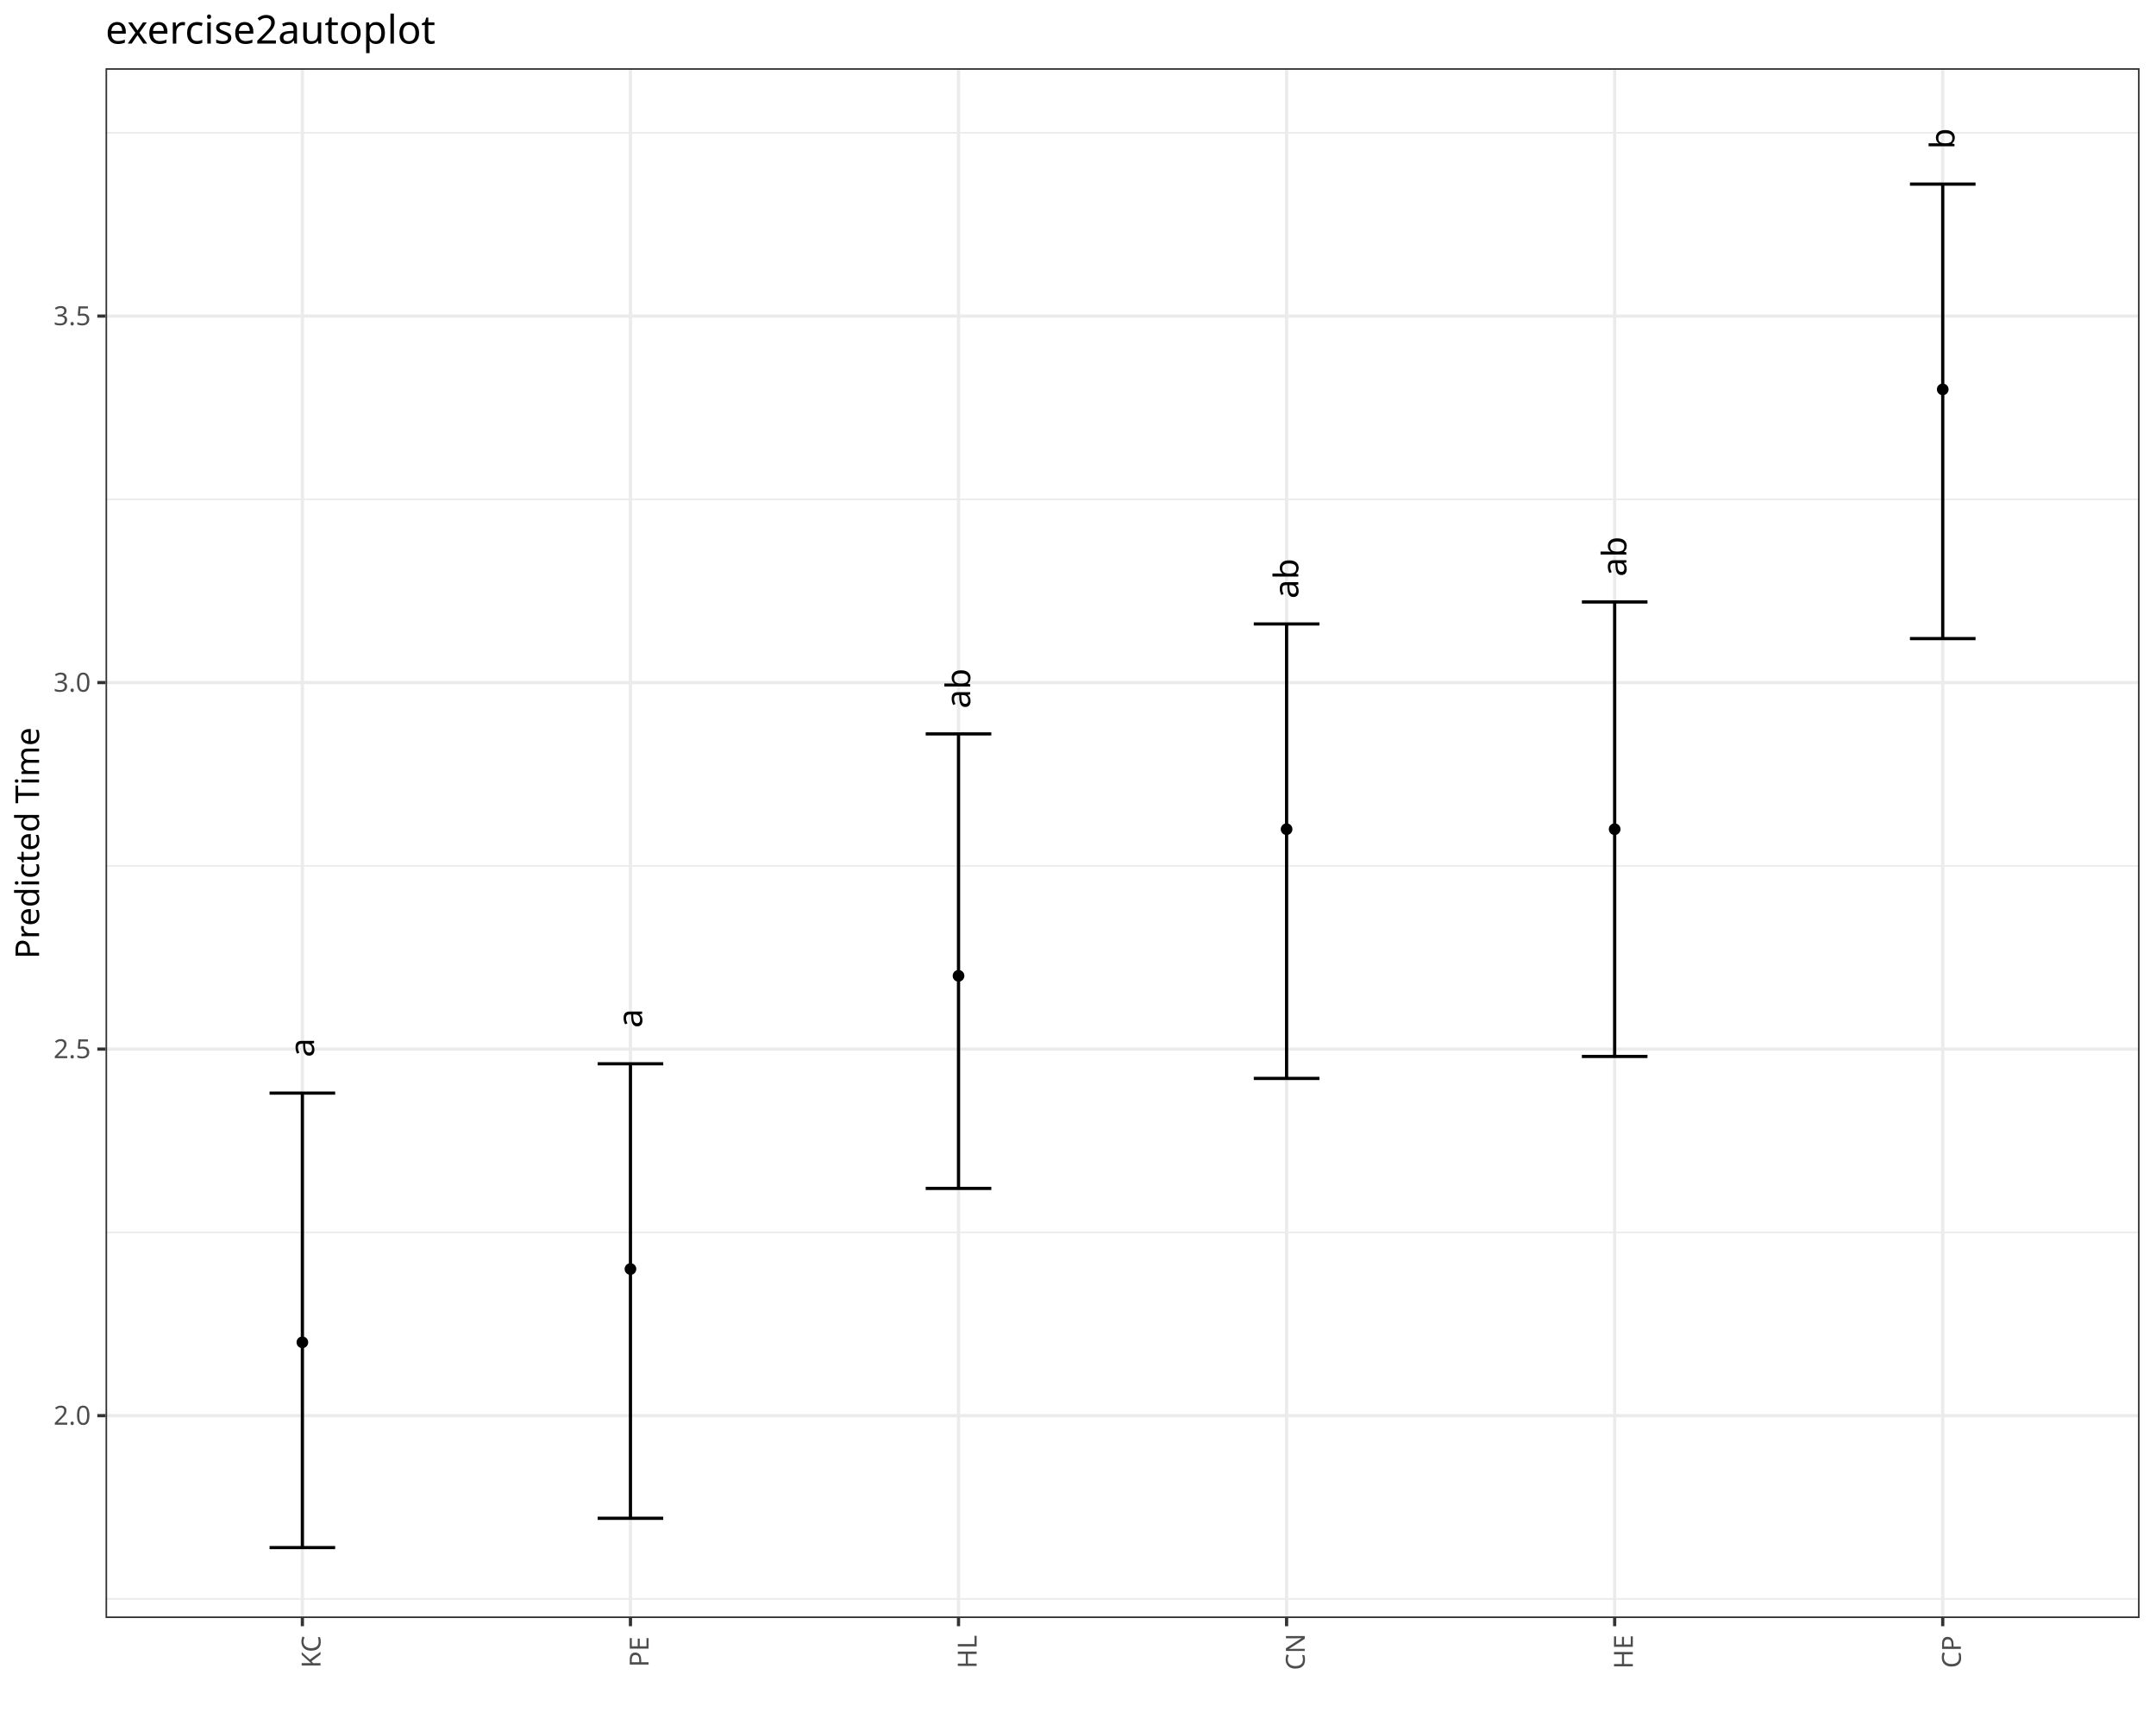
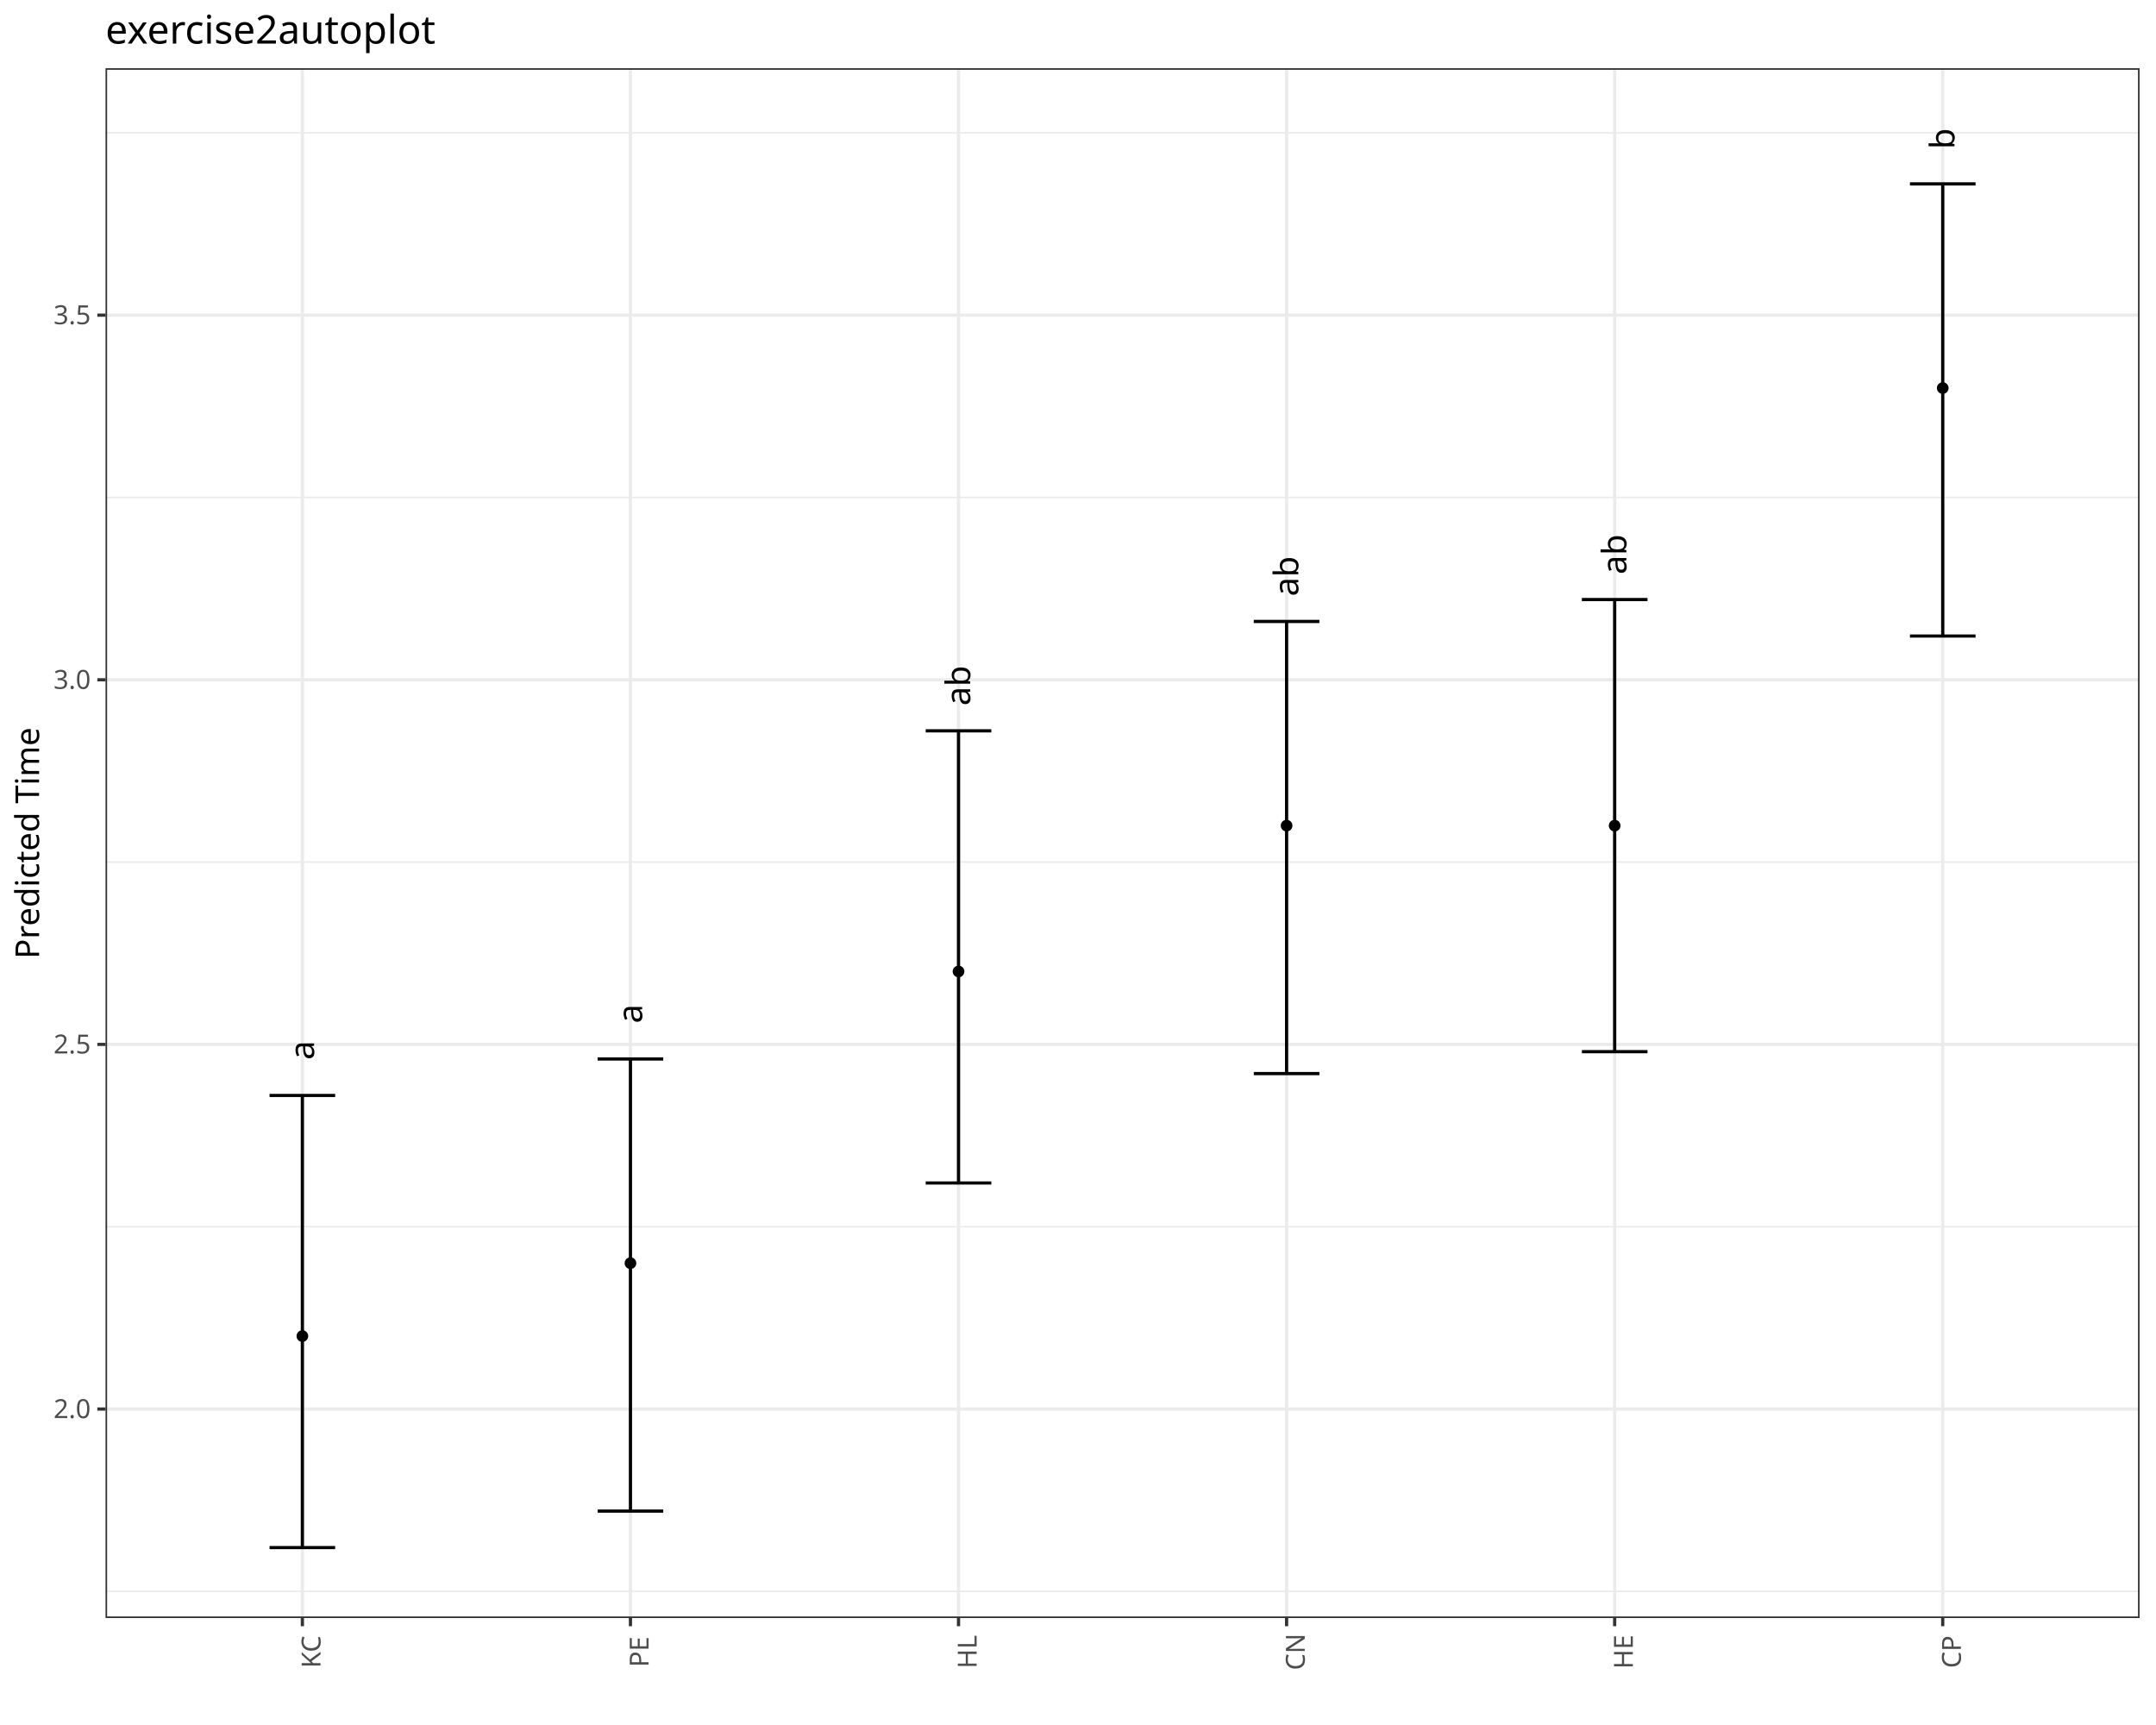
<svg xmlns="http://www.w3.org/2000/svg" class="svglite" data-engine-version="2.0" width="720.00pt" height="576.00pt" viewBox="0 0 720.00 576.00">
  <defs>
    <style type="text/css">
    .svglite line, .svglite polyline, .svglite polygon, .svglite path, .svglite rect, .svglite circle {
      fill: none;
      stroke: #000000;
      stroke-linecap: round;
      stroke-linejoin: round;
      stroke-miterlimit: 10.00;
    }
  </style>
  </defs>
  <rect width="100%" height="100%" style="stroke: none; fill: #FFFFFF;" />
  <defs>
    <clipPath id="cpMC4wMHw3MjAuMDB8MC4wMHw1NzYuMDA=">
      <rect x="0.00" y="0.00" width="720.00" height="576.00" />
    </clipPath>
  </defs>
  <g clip-path="url(#cpMC4wMHw3MjAuMDB8MC4wMHw1NzYuMDA=)">
    <rect x="0.00" y="0.00" width="720.00" height="576.00" style="stroke-width: 1.07; stroke: #FFFFFF; fill: #FFFFFF;" />
  </g>
  <defs>
    <clipPath id="cpMzUuMjR8NzE0LjUyfDIyLjc4fDU0MC4yOA==">
      <rect x="35.24" y="22.78" width="679.28" height="517.50" />
    </clipPath>
  </defs>
  <g clip-path="url(#cpMzUuMjR8NzE0LjUyfDIyLjc4fDU0MC4yOA==)">
    <rect x="35.24" y="22.78" width="679.28" height="517.50" style="stroke-width: 1.07; stroke: none; fill: #FFFFFF;" />
-     <polyline points="35.24,533.89 714.52,533.89 " style="stroke-width: 0.53; stroke: #EBEBEB; stroke-linecap: butt;" />
-     <polyline points="35.24,411.51 714.52,411.51 " style="stroke-width: 0.53; stroke: #EBEBEB; stroke-linecap: butt;" />
-     <polyline points="35.24,289.12 714.52,289.12 " style="stroke-width: 0.53; stroke: #EBEBEB; stroke-linecap: butt;" />
-     <polyline points="35.24,166.73 714.52,166.73 " style="stroke-width: 0.53; stroke: #EBEBEB; stroke-linecap: butt;" />
-     <polyline points="35.24,44.35 714.52,44.35 " style="stroke-width: 0.53; stroke: #EBEBEB; stroke-linecap: butt;" />
-     <polyline points="35.24,472.70 714.52,472.70 " style="stroke-width: 1.07; stroke: #EBEBEB; stroke-linecap: butt;" />
-     <polyline points="35.24,350.31 714.52,350.31 " style="stroke-width: 1.07; stroke: #EBEBEB; stroke-linecap: butt;" />
-     <polyline points="35.24,227.93 714.52,227.93 " style="stroke-width: 1.07; stroke: #EBEBEB; stroke-linecap: butt;" />
-     <polyline points="35.24,105.54 714.52,105.54 " style="stroke-width: 1.07; stroke: #EBEBEB; stroke-linecap: butt;" />
+     <polyline points="35.24,531.37 714.52,531.37 " style="stroke-width: 0.53; stroke: #EBEBEB; stroke-linecap: butt;" />
+     <polyline points="35.24,409.62 714.52,409.62 " style="stroke-width: 0.53; stroke: #EBEBEB; stroke-linecap: butt;" />
+     <polyline points="35.24,287.86 714.52,287.86 " style="stroke-width: 0.53; stroke: #EBEBEB; stroke-linecap: butt;" />
+     <polyline points="35.24,166.11 714.52,166.11 " style="stroke-width: 0.53; stroke: #EBEBEB; stroke-linecap: butt;" />
+     <polyline points="35.24,44.36 714.52,44.36 " style="stroke-width: 0.53; stroke: #EBEBEB; stroke-linecap: butt;" />
+     <polyline points="35.24,470.49 714.52,470.49 " style="stroke-width: 1.07; stroke: #EBEBEB; stroke-linecap: butt;" />
+     <polyline points="35.24,348.74 714.52,348.74 " style="stroke-width: 1.07; stroke: #EBEBEB; stroke-linecap: butt;" />
+     <polyline points="35.24,226.99 714.52,226.99 " style="stroke-width: 1.07; stroke: #EBEBEB; stroke-linecap: butt;" />
+     <polyline points="35.24,105.23 714.52,105.23 " style="stroke-width: 1.07; stroke: #EBEBEB; stroke-linecap: butt;" />
    <polyline points="100.98,540.28 100.98,22.78 " style="stroke-width: 1.07; stroke: #EBEBEB; stroke-linecap: butt;" />
    <polyline points="210.54,540.28 210.54,22.78 " style="stroke-width: 1.07; stroke: #EBEBEB; stroke-linecap: butt;" />
    <polyline points="320.10,540.28 320.10,22.78 " style="stroke-width: 1.07; stroke: #EBEBEB; stroke-linecap: butt;" />
    <polyline points="429.66,540.28 429.66,22.78 " style="stroke-width: 1.07; stroke: #EBEBEB; stroke-linecap: butt;" />
    <polyline points="539.22,540.28 539.22,22.78 " style="stroke-width: 1.07; stroke: #EBEBEB; stroke-linecap: butt;" />
    <polyline points="648.78,540.28 648.78,22.78 " style="stroke-width: 1.07; stroke: #EBEBEB; stroke-linecap: butt;" />
-     <polyline points="90.02,365.00 111.93,365.00 " style="stroke-width: 1.07; stroke-linecap: butt;" />
-     <polyline points="100.98,365.00 100.98,516.76 " style="stroke-width: 1.07; stroke-linecap: butt;" />
+     <polyline points="90.02,365.79 111.93,365.79 " style="stroke-width: 1.07; stroke-linecap: butt;" />
+     <polyline points="100.98,365.79 100.98,516.76 " style="stroke-width: 1.07; stroke-linecap: butt;" />
    <polyline points="90.02,516.76 111.93,516.76 " style="stroke-width: 1.07; stroke-linecap: butt;" />
-     <polyline points="199.58,355.21 221.49,355.21 " style="stroke-width: 1.07; stroke-linecap: butt;" />
-     <polyline points="210.54,355.21 210.54,506.97 " style="stroke-width: 1.07; stroke-linecap: butt;" />
-     <polyline points="199.58,506.97 221.49,506.97 " style="stroke-width: 1.07; stroke-linecap: butt;" />
-     <polyline points="309.14,245.06 331.05,245.06 " style="stroke-width: 1.07; stroke-linecap: butt;" />
-     <polyline points="320.10,245.06 320.10,396.82 " style="stroke-width: 1.07; stroke-linecap: butt;" />
-     <polyline points="309.14,396.82 331.05,396.82 " style="stroke-width: 1.07; stroke-linecap: butt;" />
-     <polyline points="418.70,208.35 440.62,208.35 " style="stroke-width: 1.07; stroke-linecap: butt;" />
-     <polyline points="429.66,208.35 429.66,360.10 " style="stroke-width: 1.07; stroke-linecap: butt;" />
-     <polyline points="418.70,360.10 440.62,360.10 " style="stroke-width: 1.07; stroke-linecap: butt;" />
-     <polyline points="528.27,201.00 550.18,201.00 " style="stroke-width: 1.07; stroke-linecap: butt;" />
-     <polyline points="539.22,201.00 539.22,352.76 " style="stroke-width: 1.07; stroke-linecap: butt;" />
-     <polyline points="528.27,352.76 550.18,352.76 " style="stroke-width: 1.07; stroke-linecap: butt;" />
-     <polyline points="637.83,61.48 659.74,61.48 " style="stroke-width: 1.07; stroke-linecap: butt;" />
-     <polyline points="648.78,61.48 648.78,213.24 " style="stroke-width: 1.07; stroke-linecap: butt;" />
-     <polyline points="637.83,213.24 659.74,213.24 " style="stroke-width: 1.07; stroke-linecap: butt;" />
-     <text transform="translate(104.89,349.82) rotate(-90)" text-anchor="middle" style="font-size: 11.38px; font-family: sans;" textLength="6.33px" lengthAdjust="spacingAndGlyphs">a</text>
-     <text transform="translate(214.45,340.03) rotate(-90)" text-anchor="middle" style="font-size: 11.38px; font-family: sans;" textLength="6.33px" lengthAdjust="spacingAndGlyphs">a</text>
-     <text transform="translate(324.01,229.89) rotate(-90)" text-anchor="middle" style="font-size: 11.38px; font-family: sans;" textLength="12.66px" lengthAdjust="spacingAndGlyphs">ab</text>
-     <text transform="translate(433.58,193.17) rotate(-90)" text-anchor="middle" style="font-size: 11.38px; font-family: sans;" textLength="12.66px" lengthAdjust="spacingAndGlyphs">ab</text>
-     <text transform="translate(543.14,185.83) rotate(-90)" text-anchor="middle" style="font-size: 11.38px; font-family: sans;" textLength="12.66px" lengthAdjust="spacingAndGlyphs">ab</text>
+     <polyline points="199.58,353.61 221.49,353.61 " style="stroke-width: 1.07; stroke-linecap: butt;" />
+     <polyline points="210.54,353.61 210.54,504.58 " style="stroke-width: 1.07; stroke-linecap: butt;" />
+     <polyline points="199.58,504.58 221.49,504.58 " style="stroke-width: 1.07; stroke-linecap: butt;" />
+     <polyline points="309.14,244.03 331.05,244.03 " style="stroke-width: 1.07; stroke-linecap: butt;" />
+     <polyline points="320.10,244.03 320.10,395.01 " style="stroke-width: 1.07; stroke-linecap: butt;" />
+     <polyline points="309.14,395.01 331.05,395.01 " style="stroke-width: 1.07; stroke-linecap: butt;" />
+     <polyline points="418.70,207.51 440.62,207.51 " style="stroke-width: 1.07; stroke-linecap: butt;" />
+     <polyline points="429.66,207.51 429.66,358.48 " style="stroke-width: 1.07; stroke-linecap: butt;" />
+     <polyline points="418.70,358.48 440.62,358.48 " style="stroke-width: 1.07; stroke-linecap: butt;" />
+     <polyline points="528.27,200.20 550.18,200.20 " style="stroke-width: 1.07; stroke-linecap: butt;" />
+     <polyline points="539.22,200.20 539.22,351.17 " style="stroke-width: 1.07; stroke-linecap: butt;" />
+     <polyline points="528.27,351.17 550.18,351.17 " style="stroke-width: 1.07; stroke-linecap: butt;" />
+     <polyline points="637.83,61.40 659.74,61.40 " style="stroke-width: 1.07; stroke-linecap: butt;" />
+     <polyline points="648.78,61.40 648.78,212.38 " style="stroke-width: 1.07; stroke-linecap: butt;" />
+     <polyline points="637.83,212.38 659.74,212.38 " style="stroke-width: 1.07; stroke-linecap: butt;" />
+     <text transform="translate(104.89,350.69) rotate(-90)" text-anchor="middle" style="font-size: 11.38px; font-family: sans;" textLength="6.33px" lengthAdjust="spacingAndGlyphs">a</text>
+     <text transform="translate(214.45,338.51) rotate(-90)" text-anchor="middle" style="font-size: 11.38px; font-family: sans;" textLength="6.33px" lengthAdjust="spacingAndGlyphs">a</text>
+     <text transform="translate(324.01,228.94) rotate(-90)" text-anchor="middle" style="font-size: 11.38px; font-family: sans;" textLength="12.66px" lengthAdjust="spacingAndGlyphs">ab</text>
+     <text transform="translate(433.58,192.41) rotate(-90)" text-anchor="middle" style="font-size: 11.38px; font-family: sans;" textLength="12.66px" lengthAdjust="spacingAndGlyphs">ab</text>
+     <text transform="translate(543.14,185.10) rotate(-90)" text-anchor="middle" style="font-size: 11.38px; font-family: sans;" textLength="12.66px" lengthAdjust="spacingAndGlyphs">ab</text>
    <text transform="translate(652.70,46.31) rotate(-90)" text-anchor="middle" style="font-size: 11.38px; font-family: sans;" textLength="6.33px" lengthAdjust="spacingAndGlyphs">b</text>
-     <circle cx="100.98" cy="448.22" r="1.95" style="stroke-width: 0.71; stroke: none; fill: #000000;" />
-     <circle cx="210.54" cy="423.75" r="1.95" style="stroke-width: 0.71; stroke: none; fill: #000000;" />
-     <circle cx="320.10" cy="325.84" r="1.95" style="stroke-width: 0.71; stroke: none; fill: #000000;" />
-     <circle cx="429.66" cy="276.88" r="1.95" style="stroke-width: 0.71; stroke: none; fill: #000000;" />
-     <circle cx="539.22" cy="276.88" r="1.95" style="stroke-width: 0.71; stroke: none; fill: #000000;" />
-     <circle cx="648.78" cy="130.02" r="1.95" style="stroke-width: 0.71; stroke: none; fill: #000000;" />
+     <circle cx="100.98" cy="446.14" r="1.95" style="stroke-width: 0.71; stroke: none; fill: #000000;" />
+     <circle cx="210.54" cy="421.79" r="1.95" style="stroke-width: 0.71; stroke: none; fill: #000000;" />
+     <circle cx="320.10" cy="324.39" r="1.95" style="stroke-width: 0.71; stroke: none; fill: #000000;" />
+     <circle cx="429.66" cy="275.69" r="1.95" style="stroke-width: 0.71; stroke: none; fill: #000000;" />
+     <circle cx="539.22" cy="275.69" r="1.95" style="stroke-width: 0.71; stroke: none; fill: #000000;" />
+     <circle cx="648.78" cy="129.58" r="1.95" style="stroke-width: 0.71; stroke: none; fill: #000000;" />
    <rect x="35.24" y="22.78" width="679.28" height="517.50" style="stroke-width: 1.07; stroke: #333333;" />
  </g>
  <g clip-path="url(#cpMC4wMHw3MjAuMDB8MC4wMHw1NzYuMDA=)">
-     <text x="30.31" y="475.73" text-anchor="end" style="font-size: 8.80px; fill: #4D4D4D; font-family: sans;" textLength="12.23px" lengthAdjust="spacingAndGlyphs">2.0</text>
-     <text x="30.31" y="353.34" text-anchor="end" style="font-size: 8.80px; fill: #4D4D4D; font-family: sans;" textLength="12.23px" lengthAdjust="spacingAndGlyphs">2.5</text>
-     <text x="30.31" y="230.96" text-anchor="end" style="font-size: 8.80px; fill: #4D4D4D; font-family: sans;" textLength="12.23px" lengthAdjust="spacingAndGlyphs">3.0</text>
-     <text x="30.31" y="108.57" text-anchor="end" style="font-size: 8.80px; fill: #4D4D4D; font-family: sans;" textLength="12.23px" lengthAdjust="spacingAndGlyphs">3.5</text>
-     <polyline points="32.50,472.70 35.24,472.70 " style="stroke-width: 1.07; stroke: #333333; stroke-linecap: butt;" />
-     <polyline points="32.50,350.31 35.24,350.31 " style="stroke-width: 1.07; stroke: #333333; stroke-linecap: butt;" />
-     <polyline points="32.50,227.93 35.24,227.93 " style="stroke-width: 1.07; stroke: #333333; stroke-linecap: butt;" />
-     <polyline points="32.50,105.54 35.24,105.54 " style="stroke-width: 1.07; stroke: #333333; stroke-linecap: butt;" />
+     <text x="30.31" y="473.52" text-anchor="end" style="font-size: 8.80px; fill: #4D4D4D; font-family: sans;" textLength="12.23px" lengthAdjust="spacingAndGlyphs">2.0</text>
+     <text x="30.31" y="351.77" text-anchor="end" style="font-size: 8.80px; fill: #4D4D4D; font-family: sans;" textLength="12.23px" lengthAdjust="spacingAndGlyphs">2.5</text>
+     <text x="30.31" y="230.02" text-anchor="end" style="font-size: 8.80px; fill: #4D4D4D; font-family: sans;" textLength="12.23px" lengthAdjust="spacingAndGlyphs">3.0</text>
+     <text x="30.31" y="108.26" text-anchor="end" style="font-size: 8.80px; fill: #4D4D4D; font-family: sans;" textLength="12.23px" lengthAdjust="spacingAndGlyphs">3.5</text>
+     <polyline points="32.50,470.49 35.24,470.49 " style="stroke-width: 1.07; stroke: #333333; stroke-linecap: butt;" />
+     <polyline points="32.50,348.74 35.24,348.74 " style="stroke-width: 1.07; stroke: #333333; stroke-linecap: butt;" />
+     <polyline points="32.50,226.99 35.24,226.99 " style="stroke-width: 1.07; stroke: #333333; stroke-linecap: butt;" />
+     <polyline points="32.50,105.23 35.24,105.23 " style="stroke-width: 1.07; stroke: #333333; stroke-linecap: butt;" />
    <polyline points="100.98,543.02 100.98,540.28 " style="stroke-width: 1.07; stroke: #333333; stroke-linecap: butt;" />
    <polyline points="210.54,543.02 210.54,540.28 " style="stroke-width: 1.07; stroke: #333333; stroke-linecap: butt;" />
    <polyline points="320.10,543.02 320.10,540.28 " style="stroke-width: 1.07; stroke: #333333; stroke-linecap: butt;" />
    <polyline points="429.66,543.02 429.66,540.28 " style="stroke-width: 1.07; stroke: #333333; stroke-linecap: butt;" />
    <polyline points="539.22,543.02 539.22,540.28 " style="stroke-width: 1.07; stroke: #333333; stroke-linecap: butt;" />
    <polyline points="648.78,543.02 648.78,540.28 " style="stroke-width: 1.07; stroke: #333333; stroke-linecap: butt;" />
    <text transform="translate(107.03,551.57) rotate(-90)" text-anchor="middle" style="font-size: 8.80px; fill: #4D4D4D; font-family: sans;" textLength="12.23px" lengthAdjust="spacingAndGlyphs">KC</text>
    <text transform="translate(216.59,551.57) rotate(-90)" text-anchor="middle" style="font-size: 8.80px; fill: #4D4D4D; font-family: sans;" textLength="11.74px" lengthAdjust="spacingAndGlyphs">PE</text>
    <text transform="translate(326.15,551.57) rotate(-90)" text-anchor="middle" style="font-size: 8.80px; fill: #4D4D4D; font-family: sans;" textLength="11.25px" lengthAdjust="spacingAndGlyphs">HL</text>
    <text transform="translate(435.72,551.57) rotate(-90)" text-anchor="middle" style="font-size: 8.80px; fill: #4D4D4D; font-family: sans;" textLength="12.71px" lengthAdjust="spacingAndGlyphs">CN</text>
    <text transform="translate(545.28,551.57) rotate(-90)" text-anchor="middle" style="font-size: 8.80px; fill: #4D4D4D; font-family: sans;" textLength="12.23px" lengthAdjust="spacingAndGlyphs">HE</text>
    <text transform="translate(654.84,551.57) rotate(-90)" text-anchor="middle" style="font-size: 8.80px; fill: #4D4D4D; font-family: sans;" textLength="12.23px" lengthAdjust="spacingAndGlyphs">CP</text>
    <text transform="translate(13.05,281.53) rotate(-90)" text-anchor="middle" style="font-size: 11.00px; font-family: sans;" textLength="73.98px" lengthAdjust="spacingAndGlyphs">Predicted Time</text>
    <text x="35.24" y="14.56" style="font-size: 13.20px; font-family: sans;" textLength="103.48px" lengthAdjust="spacingAndGlyphs">exercise2autoplot</text>
  </g>
</svg>
